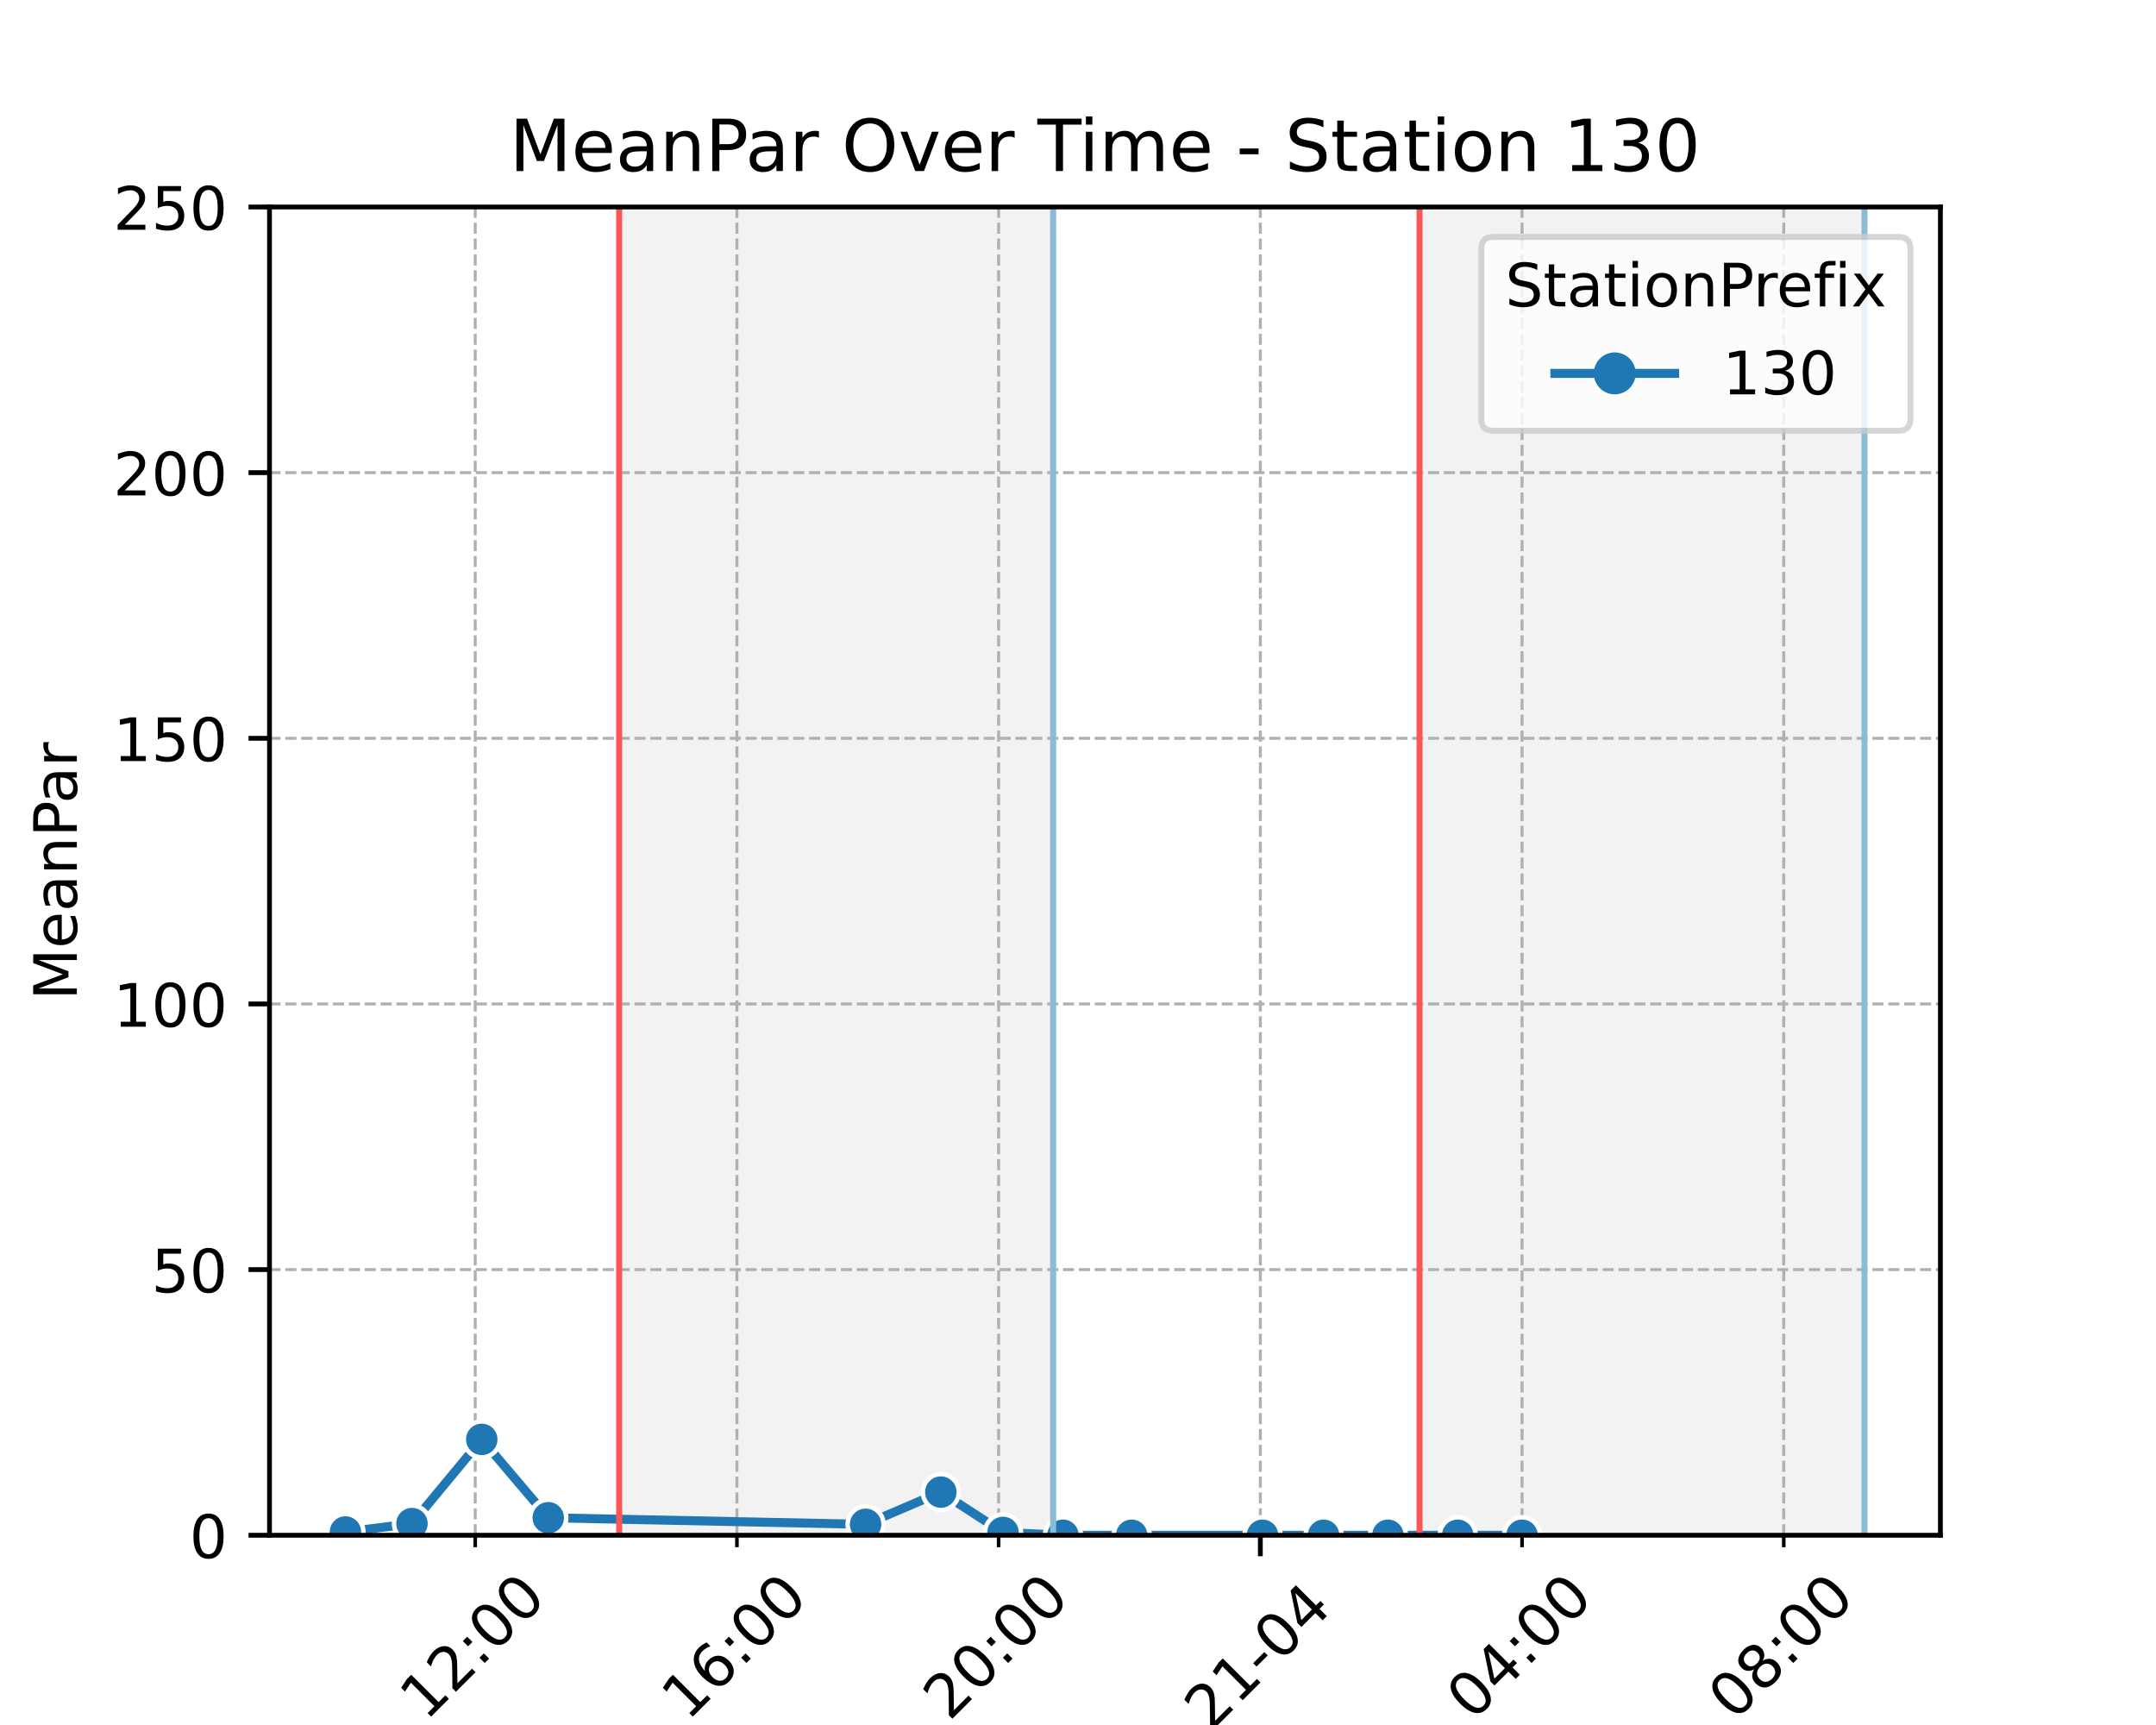
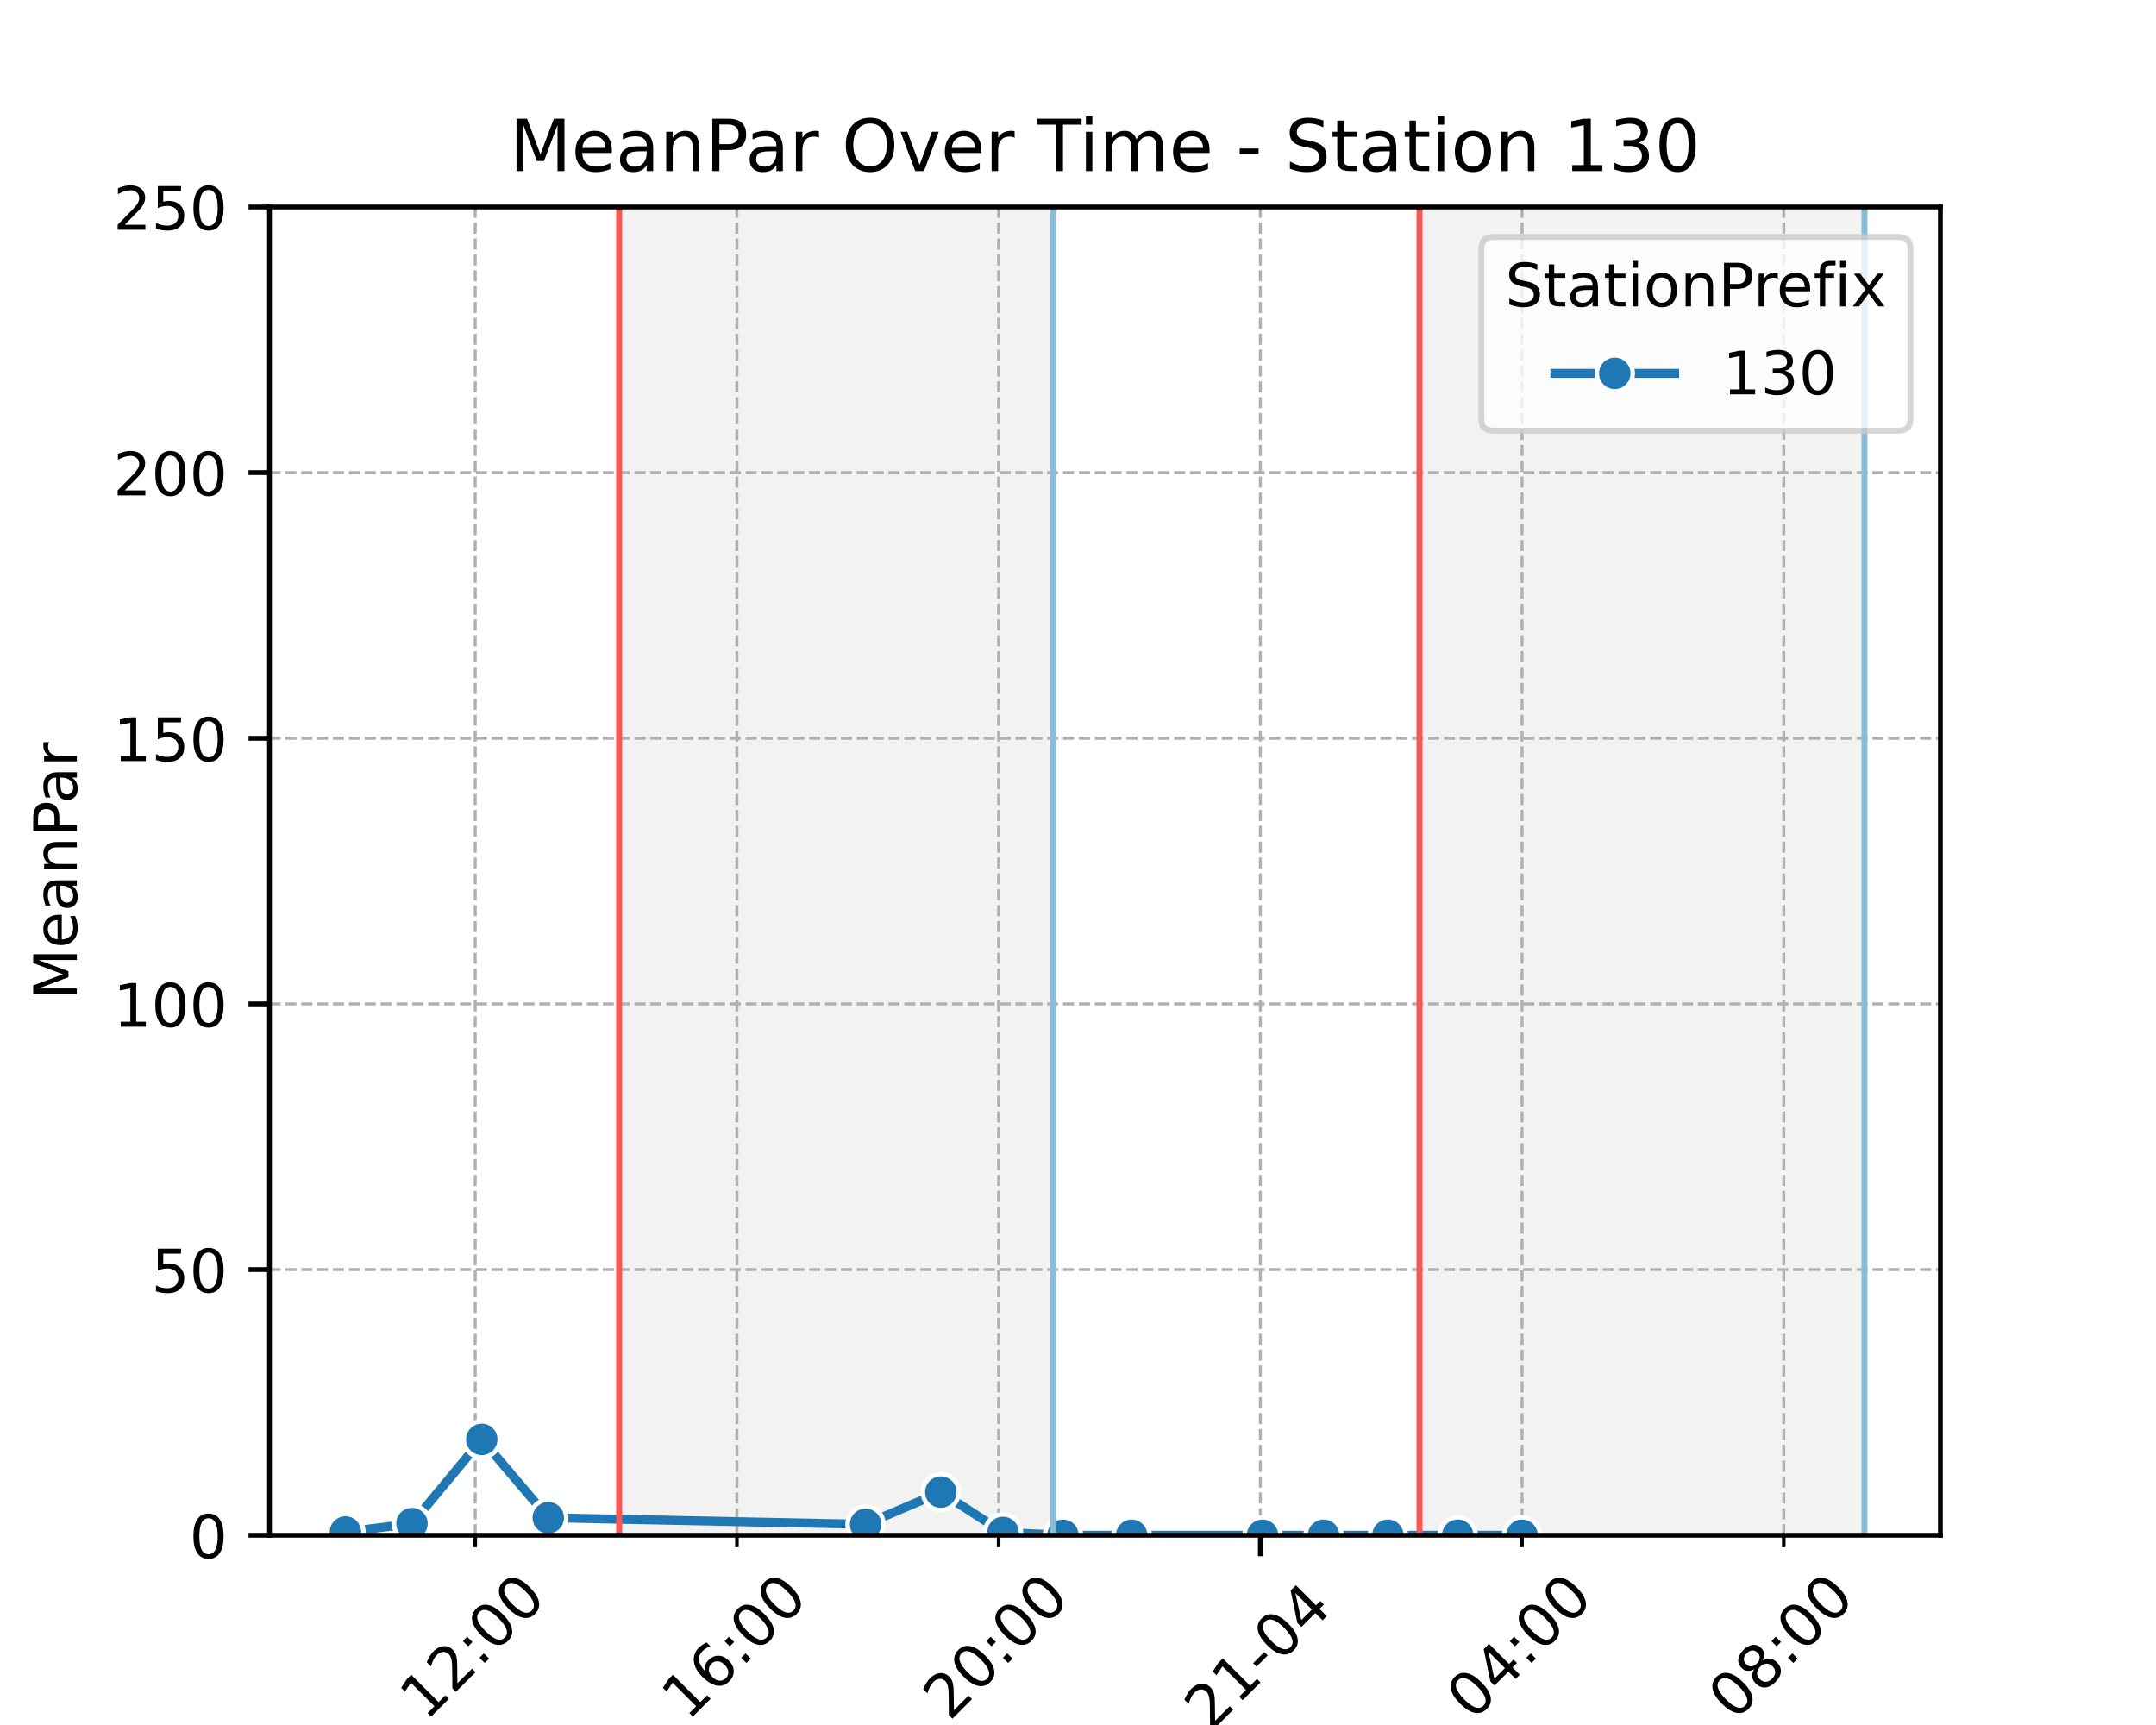
<svg xmlns="http://www.w3.org/2000/svg" xmlns:xlink="http://www.w3.org/1999/xlink" width="360pt" height="288pt" viewBox="0 0 360 288" version="1.1">
  <defs>
    <style type="text/css">*{stroke-linejoin: round; stroke-linecap: butt}</style>
  </defs>
  <g id="figure_1">
    <g id="patch_1">
      <path d="M 0 288  L 360 288  L 360 0  L 0 0  z " style="fill: #ffffff" />
    </g>
    <g id="axes_1">
      <g id="patch_2">
        <path d="M 45 256.32  L 324 256.32  L 324 34.56  L 45 34.56  z " style="fill: #ffffff" />
      </g>
      <g id="PolyCollection_1" />
      <g id="patch_3">
-         <path d="M 103.384 256.32  L 103.384 34.56  L 175.851 34.56  L 175.851 256.32  z " clip-path="url(#p701c055bf2)" style="fill: #d3d3d3; opacity: 0.3; stroke: #d3d3d3; stroke-linejoin: miter" />
+         <path d="M 103.384 256.32  L 103.384 34.56  L 175.851 34.56  L 175.851 256.32  z " clip-path="url(#pf8efcd695e)" style="fill: #d3d3d3; opacity: 0.3; stroke: #d3d3d3; stroke-linejoin: miter" />
      </g>
      <g id="patch_4">
-         <path d="M 237.03 256.32  L 237.03 34.56  L 311.318 34.56  L 311.318 256.32  z " clip-path="url(#p701c055bf2)" style="fill: #d3d3d3; opacity: 0.3; stroke: #d3d3d3; stroke-linejoin: miter" />
+         <path d="M 237.03 256.32  L 237.03 34.56  L 311.318 34.56  L 311.318 256.32  z " clip-path="url(#pf8efcd695e)" style="fill: #d3d3d3; opacity: 0.3; stroke: #d3d3d3; stroke-linejoin: miter" />
      </g>
      <g id="matplotlib.axis_1">
        <g id="xtick_1">
          <g id="line2d_1">
-             <path d="M 210.446 256.32  L 210.446 34.56  " clip-path="url(#p701c055bf2)" style="fill: none; stroke-dasharray: 1.85,0.8; stroke-dashoffset: 0; stroke: #b0b0b0; stroke-width: 0.5" />
+             <path d="M 210.446 256.32  L 210.446 34.56  " clip-path="url(#pf8efcd695e)" style="fill: none; stroke-dasharray: 1.85,0.8; stroke-dashoffset: 0; stroke: #b0b0b0; stroke-width: 0.5" />
          </g>
          <g id="line2d_2">
            <defs>
-               <path id="mb0f21e6770" d="M 0 0  L 0 3.5  " style="stroke: #000000; stroke-width: 0.8" />
-             </defs>
-             <g>
-               <use xlink:href="#mb0f21e6770" x="210.446" y="256.32" style="stroke: #000000; stroke-width: 0.8" />
+               <path id="m91fc710c75" d="M 0 0  L 0 3.5  " style="stroke: #000000; stroke-width: 0.8" />
+             </defs>
+             <g>
+               <use xlink:href="#m91fc710c75" x="210.446" y="256.32" style="stroke: #000000; stroke-width: 0.8" />
            </g>
          </g>
          <g id="text_1">
            <g transform="translate(202.124 289.2399) rotate(-45) scale(0.1 -0.1)">
              <defs>
                <path id="DejaVuSans-32" d="M 1228 531  L 3431 531  L 3431 0  L 469 0  L 469 531  Q 828 903 1448 1529  Q 2069 2156 2228 2338  Q 2531 2678 2651 2914  Q 2772 3150 2772 3378  Q 2772 3750 2511 3984  Q 2250 4219 1831 4219  Q 1534 4219 1204 4116  Q 875 4013 500 3803  L 500 4441  Q 881 4594 1212 4672  Q 1544 4750 1819 4750  Q 2544 4750 2975 4387  Q 3406 4025 3406 3419  Q 3406 3131 3298 2873  Q 3191 2616 2906 2266  Q 2828 2175 2409 1742  Q 1991 1309 1228 531  z " transform="scale(0.015625)" />
                <path id="DejaVuSans-31" d="M 794 531  L 1825 531  L 1825 4091  L 703 3866  L 703 4441  L 1819 4666  L 2450 4666  L 2450 531  L 3481 531  L 3481 0  L 794 0  L 794 531  z " transform="scale(0.015625)" />
                <path id="DejaVuSans-2d" d="M 313 2009  L 1997 2009  L 1997 1497  L 313 1497  L 313 2009  z " transform="scale(0.015625)" />
                <path id="DejaVuSans-30" d="M 2034 4250  Q 1547 4250 1301 3770  Q 1056 3291 1056 2328  Q 1056 1369 1301 889  Q 1547 409 2034 409  Q 2525 409 2770 889  Q 3016 1369 3016 2328  Q 3016 3291 2770 3770  Q 2525 4250 2034 4250  z M 2034 4750  Q 2819 4750 3233 4129  Q 3647 3509 3647 2328  Q 3647 1150 3233 529  Q 2819 -91 2034 -91  Q 1250 -91 836 529  Q 422 1150 422 2328  Q 422 3509 836 4129  Q 1250 4750 2034 4750  z " transform="scale(0.015625)" />
                <path id="DejaVuSans-34" d="M 2419 4116  L 825 1625  L 2419 1625  L 2419 4116  z M 2253 4666  L 3047 4666  L 3047 1625  L 3713 1625  L 3713 1100  L 3047 1100  L 3047 0  L 2419 0  L 2419 1100  L 313 1100  L 313 1709  L 2253 4666  z " transform="scale(0.015625)" />
              </defs>
              <use xlink:href="#DejaVuSans-32" />
              <use xlink:href="#DejaVuSans-31" x="63.623" />
              <use xlink:href="#DejaVuSans-2d" x="127.246" />
              <use xlink:href="#DejaVuSans-30" x="163.33" />
              <use xlink:href="#DejaVuSans-34" x="226.953" />
            </g>
          </g>
        </g>
        <g id="xtick_2">
          <g id="line2d_3">
-             <path d="M 79.349 256.32  L 79.349 34.56  " clip-path="url(#p701c055bf2)" style="fill: none; stroke-dasharray: 1.85,0.8; stroke-dashoffset: 0; stroke: #b0b0b0; stroke-width: 0.5" />
+             <path d="M 79.349 256.32  L 79.349 34.56  " clip-path="url(#pf8efcd695e)" style="fill: none; stroke-dasharray: 1.85,0.8; stroke-dashoffset: 0; stroke: #b0b0b0; stroke-width: 0.5" />
          </g>
          <g id="line2d_4">
            <defs>
-               <path id="m9509f1375e" d="M 0 0  L 0 2  " style="stroke: #000000; stroke-width: 0.6" />
-             </defs>
-             <g>
-               <use xlink:href="#m9509f1375e" x="79.349" y="256.32" style="stroke: #000000; stroke-width: 0.6" />
+               <path id="mafbec38a25" d="M 0 0  L 0 2  " style="stroke: #000000; stroke-width: 0.6" />
+             </defs>
+             <g>
+               <use xlink:href="#mafbec38a25" x="79.349" y="256.32" style="stroke: #000000; stroke-width: 0.6" />
            </g>
          </g>
          <g id="text_2">
            <g transform="translate(71.11145 287.4708) rotate(-45) scale(0.1 -0.1)">
              <defs>
                <path id="DejaVuSans-3a" d="M 750 794  L 1409 794  L 1409 0  L 750 0  L 750 794  z M 750 3309  L 1409 3309  L 1409 2516  L 750 2516  L 750 3309  z " transform="scale(0.015625)" />
              </defs>
              <use xlink:href="#DejaVuSans-31" />
              <use xlink:href="#DejaVuSans-32" x="63.623" />
              <use xlink:href="#DejaVuSans-3a" x="127.246" />
              <use xlink:href="#DejaVuSans-30" x="160.938" />
              <use xlink:href="#DejaVuSans-30" x="224.561" />
            </g>
          </g>
        </g>
        <g id="xtick_3">
          <g id="line2d_5">
-             <path d="M 123.048 256.32  L 123.048 34.56  " clip-path="url(#p701c055bf2)" style="fill: none; stroke-dasharray: 1.85,0.8; stroke-dashoffset: 0; stroke: #b0b0b0; stroke-width: 0.5" />
+             <path d="M 123.048 256.32  L 123.048 34.56  " clip-path="url(#pf8efcd695e)" style="fill: none; stroke-dasharray: 1.85,0.8; stroke-dashoffset: 0; stroke: #b0b0b0; stroke-width: 0.5" />
          </g>
          <g id="line2d_6">
            <g>
-               <use xlink:href="#m9509f1375e" x="123.048" y="256.32" style="stroke: #000000; stroke-width: 0.6" />
+               <use xlink:href="#mafbec38a25" x="123.048" y="256.32" style="stroke: #000000; stroke-width: 0.6" />
            </g>
          </g>
          <g id="text_3">
            <g transform="translate(114.8105 287.4708) rotate(-45) scale(0.1 -0.1)">
              <defs>
                <path id="DejaVuSans-36" d="M 2113 2584  Q 1688 2584 1439 2293  Q 1191 2003 1191 1497  Q 1191 994 1439 701  Q 1688 409 2113 409  Q 2538 409 2786 701  Q 3034 994 3034 1497  Q 3034 2003 2786 2293  Q 2538 2584 2113 2584  z M 3366 4563  L 3366 3988  Q 3128 4100 2886 4159  Q 2644 4219 2406 4219  Q 1781 4219 1451 3797  Q 1122 3375 1075 2522  Q 1259 2794 1537 2939  Q 1816 3084 2150 3084  Q 2853 3084 3261 2657  Q 3669 2231 3669 1497  Q 3669 778 3244 343  Q 2819 -91 2113 -91  Q 1303 -91 875 529  Q 447 1150 447 2328  Q 447 3434 972 4092  Q 1497 4750 2381 4750  Q 2619 4750 2861 4703  Q 3103 4656 3366 4563  z " transform="scale(0.015625)" />
              </defs>
              <use xlink:href="#DejaVuSans-31" />
              <use xlink:href="#DejaVuSans-36" x="63.623" />
              <use xlink:href="#DejaVuSans-3a" x="127.246" />
              <use xlink:href="#DejaVuSans-30" x="160.938" />
              <use xlink:href="#DejaVuSans-30" x="224.561" />
            </g>
          </g>
        </g>
        <g id="xtick_4">
          <g id="line2d_7">
-             <path d="M 166.747 256.32  L 166.747 34.56  " clip-path="url(#p701c055bf2)" style="fill: none; stroke-dasharray: 1.85,0.8; stroke-dashoffset: 0; stroke: #b0b0b0; stroke-width: 0.5" />
+             <path d="M 166.747 256.32  L 166.747 34.56  " clip-path="url(#pf8efcd695e)" style="fill: none; stroke-dasharray: 1.85,0.8; stroke-dashoffset: 0; stroke: #b0b0b0; stroke-width: 0.5" />
          </g>
          <g id="line2d_8">
            <g>
-               <use xlink:href="#m9509f1375e" x="166.747" y="256.32" style="stroke: #000000; stroke-width: 0.6" />
+               <use xlink:href="#mafbec38a25" x="166.747" y="256.32" style="stroke: #000000; stroke-width: 0.6" />
            </g>
          </g>
          <g id="text_4">
            <g transform="translate(158.5095 287.4708) rotate(-45) scale(0.1 -0.1)">
              <use xlink:href="#DejaVuSans-32" />
              <use xlink:href="#DejaVuSans-30" x="63.623" />
              <use xlink:href="#DejaVuSans-3a" x="127.246" />
              <use xlink:href="#DejaVuSans-30" x="160.938" />
              <use xlink:href="#DejaVuSans-30" x="224.561" />
            </g>
          </g>
        </g>
        <g id="xtick_5">
          <g id="line2d_9">
-             <path d="M 254.145 256.32  L 254.145 34.56  " clip-path="url(#p701c055bf2)" style="fill: none; stroke-dasharray: 1.85,0.8; stroke-dashoffset: 0; stroke: #b0b0b0; stroke-width: 0.5" />
+             <path d="M 254.145 256.32  L 254.145 34.56  " clip-path="url(#pf8efcd695e)" style="fill: none; stroke-dasharray: 1.85,0.8; stroke-dashoffset: 0; stroke: #b0b0b0; stroke-width: 0.5" />
          </g>
          <g id="line2d_10">
            <g>
-               <use xlink:href="#m9509f1375e" x="254.145" y="256.32" style="stroke: #000000; stroke-width: 0.6" />
+               <use xlink:href="#mafbec38a25" x="254.145" y="256.32" style="stroke: #000000; stroke-width: 0.6" />
            </g>
          </g>
          <g id="text_5">
            <g transform="translate(245.9075 287.4708) rotate(-45) scale(0.1 -0.1)">
              <use xlink:href="#DejaVuSans-30" />
              <use xlink:href="#DejaVuSans-34" x="63.623" />
              <use xlink:href="#DejaVuSans-3a" x="127.246" />
              <use xlink:href="#DejaVuSans-30" x="160.938" />
              <use xlink:href="#DejaVuSans-30" x="224.561" />
            </g>
          </g>
        </g>
        <g id="xtick_6">
          <g id="line2d_11">
-             <path d="M 297.844 256.32  L 297.844 34.56  " clip-path="url(#p701c055bf2)" style="fill: none; stroke-dasharray: 1.85,0.8; stroke-dashoffset: 0; stroke: #b0b0b0; stroke-width: 0.5" />
+             <path d="M 297.844 256.32  L 297.844 34.56  " clip-path="url(#pf8efcd695e)" style="fill: none; stroke-dasharray: 1.85,0.8; stroke-dashoffset: 0; stroke: #b0b0b0; stroke-width: 0.5" />
          </g>
          <g id="line2d_12">
            <g>
-               <use xlink:href="#m9509f1375e" x="297.844" y="256.32" style="stroke: #000000; stroke-width: 0.6" />
+               <use xlink:href="#mafbec38a25" x="297.844" y="256.32" style="stroke: #000000; stroke-width: 0.6" />
            </g>
          </g>
          <g id="text_6">
            <g transform="translate(289.6065 287.4708) rotate(-45) scale(0.1 -0.1)">
              <defs>
                <path id="DejaVuSans-38" d="M 2034 2216  Q 1584 2216 1326 1975  Q 1069 1734 1069 1313  Q 1069 891 1326 650  Q 1584 409 2034 409  Q 2484 409 2743 651  Q 3003 894 3003 1313  Q 3003 1734 2745 1975  Q 2488 2216 2034 2216  z M 1403 2484  Q 997 2584 770 2862  Q 544 3141 544 3541  Q 544 4100 942 4425  Q 1341 4750 2034 4750  Q 2731 4750 3128 4425  Q 3525 4100 3525 3541  Q 3525 3141 3298 2862  Q 3072 2584 2669 2484  Q 3125 2378 3379 2068  Q 3634 1759 3634 1313  Q 3634 634 3220 271  Q 2806 -91 2034 -91  Q 1263 -91 848 271  Q 434 634 434 1313  Q 434 1759 690 2068  Q 947 2378 1403 2484  z M 1172 3481  Q 1172 3119 1398 2916  Q 1625 2713 2034 2713  Q 2441 2713 2670 2916  Q 2900 3119 2900 3481  Q 2900 3844 2670 4047  Q 2441 4250 2034 4250  Q 1625 4250 1398 4047  Q 1172 3844 1172 3481  z " transform="scale(0.015625)" />
              </defs>
              <use xlink:href="#DejaVuSans-30" />
              <use xlink:href="#DejaVuSans-38" x="63.623" />
              <use xlink:href="#DejaVuSans-3a" x="127.246" />
              <use xlink:href="#DejaVuSans-30" x="160.938" />
              <use xlink:href="#DejaVuSans-30" x="224.561" />
            </g>
          </g>
        </g>
        <g id="text_7">
          <g transform="translate(160.3352 302.3089) scale(0.1 -0.1)">
            <defs>
              <path id="DejaVuSans-53" d="M 3425 4513  L 3425 3897  Q 3066 4069 2747 4153  Q 2428 4238 2131 4238  Q 1616 4238 1336 4038  Q 1056 3838 1056 3469  Q 1056 3159 1242 3001  Q 1428 2844 1947 2747  L 2328 2669  Q 3034 2534 3370 2195  Q 3706 1856 3706 1288  Q 3706 609 3251 259  Q 2797 -91 1919 -91  Q 1588 -91 1214 -16  Q 841 59 441 206  L 441 856  Q 825 641 1194 531  Q 1563 422 1919 422  Q 2459 422 2753 634  Q 3047 847 3047 1241  Q 3047 1584 2836 1778  Q 2625 1972 2144 2069  L 1759 2144  Q 1053 2284 737 2584  Q 422 2884 422 3419  Q 422 4038 858 4394  Q 1294 4750 2059 4750  Q 2388 4750 2728 4690  Q 3069 4631 3425 4513  z " transform="scale(0.015625)" />
              <path id="DejaVuSans-74" d="M 1172 4494  L 1172 3500  L 2356 3500  L 2356 3053  L 1172 3053  L 1172 1153  Q 1172 725 1289 603  Q 1406 481 1766 481  L 2356 481  L 2356 0  L 1766 0  Q 1100 0 847 248  Q 594 497 594 1153  L 594 3053  L 172 3053  L 172 3500  L 594 3500  L 594 4494  L 1172 4494  z " transform="scale(0.015625)" />
              <path id="DejaVuSans-61" d="M 2194 1759  Q 1497 1759 1228 1600  Q 959 1441 959 1056  Q 959 750 1161 570  Q 1363 391 1709 391  Q 2188 391 2477 730  Q 2766 1069 2766 1631  L 2766 1759  L 2194 1759  z M 3341 1997  L 3341 0  L 2766 0  L 2766 531  Q 2569 213 2275 61  Q 1981 -91 1556 -91  Q 1019 -91 701 211  Q 384 513 384 1019  Q 384 1609 779 1909  Q 1175 2209 1959 2209  L 2766 2209  L 2766 2266  Q 2766 2663 2505 2880  Q 2244 3097 1772 3097  Q 1472 3097 1187 3025  Q 903 2953 641 2809  L 641 3341  Q 956 3463 1253 3523  Q 1550 3584 1831 3584  Q 2591 3584 2966 3190  Q 3341 2797 3341 1997  z " transform="scale(0.015625)" />
              <path id="DejaVuSans-72" d="M 2631 2963  Q 2534 3019 2420 3045  Q 2306 3072 2169 3072  Q 1681 3072 1420 2755  Q 1159 2438 1159 1844  L 1159 0  L 581 0  L 581 3500  L 1159 3500  L 1159 2956  Q 1341 3275 1631 3429  Q 1922 3584 2338 3584  Q 2397 3584 2469 3576  Q 2541 3569 2628 3553  L 2631 2963  z " transform="scale(0.015625)" />
              <path id="DejaVuSans-44" d="M 1259 4147  L 1259 519  L 2022 519  Q 2988 519 3436 956  Q 3884 1394 3884 2338  Q 3884 3275 3436 3711  Q 2988 4147 2022 4147  L 1259 4147  z M 628 4666  L 1925 4666  Q 3281 4666 3915 4102  Q 4550 3538 4550 2338  Q 4550 1131 3912 565  Q 3275 0 1925 0  L 628 0  L 628 4666  z " transform="scale(0.015625)" />
              <path id="DejaVuSans-65" d="M 3597 1894  L 3597 1613  L 953 1613  Q 991 1019 1311 708  Q 1631 397 2203 397  Q 2534 397 2845 478  Q 3156 559 3463 722  L 3463 178  Q 3153 47 2828 -22  Q 2503 -91 2169 -91  Q 1331 -91 842 396  Q 353 884 353 1716  Q 353 2575 817 3079  Q 1281 3584 2069 3584  Q 2775 3584 3186 3129  Q 3597 2675 3597 1894  z M 3022 2063  Q 3016 2534 2758 2815  Q 2500 3097 2075 3097  Q 1594 3097 1305 2825  Q 1016 2553 972 2059  L 3022 2063  z " transform="scale(0.015625)" />
            </defs>
            <use xlink:href="#DejaVuSans-53" />
            <use xlink:href="#DejaVuSans-74" x="63.477" />
            <use xlink:href="#DejaVuSans-61" x="102.686" />
            <use xlink:href="#DejaVuSans-72" x="163.965" />
            <use xlink:href="#DejaVuSans-74" x="205.078" />
            <use xlink:href="#DejaVuSans-44" x="244.287" />
            <use xlink:href="#DejaVuSans-61" x="321.289" />
            <use xlink:href="#DejaVuSans-74" x="382.568" />
            <use xlink:href="#DejaVuSans-65" x="421.777" />
          </g>
        </g>
      </g>
      <g id="matplotlib.axis_2">
        <g id="ytick_1">
          <g id="line2d_13">
-             <path d="M 45 256.32  L 324 256.32  " clip-path="url(#p701c055bf2)" style="fill: none; stroke-dasharray: 1.85,0.8; stroke-dashoffset: 0; stroke: #b0b0b0; stroke-width: 0.5" />
+             <path d="M 45 256.32  L 324 256.32  " clip-path="url(#pf8efcd695e)" style="fill: none; stroke-dasharray: 1.85,0.8; stroke-dashoffset: 0; stroke: #b0b0b0; stroke-width: 0.5" />
          </g>
          <g id="line2d_14">
            <defs>
-               <path id="me4495d79b1" d="M 0 0  L -3.5 0  " style="stroke: #000000; stroke-width: 0.8" />
-             </defs>
-             <g>
-               <use xlink:href="#me4495d79b1" x="45" y="256.32" style="stroke: #000000; stroke-width: 0.8" />
+               <path id="m2358e731b3" d="M 0 0  L -3.5 0  " style="stroke: #000000; stroke-width: 0.8" />
+             </defs>
+             <g>
+               <use xlink:href="#m2358e731b3" x="45" y="256.32" style="stroke: #000000; stroke-width: 0.8" />
            </g>
          </g>
          <g id="text_8">
            <g transform="translate(31.6375 260.1192) scale(0.1 -0.1)">
              <use xlink:href="#DejaVuSans-30" />
            </g>
          </g>
        </g>
        <g id="ytick_2">
          <g id="line2d_15">
-             <path d="M 45 211.968  L 324 211.968  " clip-path="url(#p701c055bf2)" style="fill: none; stroke-dasharray: 1.85,0.8; stroke-dashoffset: 0; stroke: #b0b0b0; stroke-width: 0.5" />
+             <path d="M 45 211.968  L 324 211.968  " clip-path="url(#pf8efcd695e)" style="fill: none; stroke-dasharray: 1.85,0.8; stroke-dashoffset: 0; stroke: #b0b0b0; stroke-width: 0.5" />
          </g>
          <g id="line2d_16">
            <g>
-               <use xlink:href="#me4495d79b1" x="45" y="211.968" style="stroke: #000000; stroke-width: 0.8" />
+               <use xlink:href="#m2358e731b3" x="45" y="211.968" style="stroke: #000000; stroke-width: 0.8" />
            </g>
          </g>
          <g id="text_9">
            <g transform="translate(25.275 215.7672) scale(0.1 -0.1)">
              <defs>
                <path id="DejaVuSans-35" d="M 691 4666  L 3169 4666  L 3169 4134  L 1269 4134  L 1269 2991  Q 1406 3038 1543 3061  Q 1681 3084 1819 3084  Q 2600 3084 3056 2656  Q 3513 2228 3513 1497  Q 3513 744 3044 326  Q 2575 -91 1722 -91  Q 1428 -91 1123 -41  Q 819 9 494 109  L 494 744  Q 775 591 1075 516  Q 1375 441 1709 441  Q 2250 441 2565 725  Q 2881 1009 2881 1497  Q 2881 1984 2565 2268  Q 2250 2553 1709 2553  Q 1456 2553 1204 2497  Q 953 2441 691 2322  L 691 4666  z " transform="scale(0.015625)" />
              </defs>
              <use xlink:href="#DejaVuSans-35" />
              <use xlink:href="#DejaVuSans-30" x="63.623" />
            </g>
          </g>
        </g>
        <g id="ytick_3">
          <g id="line2d_17">
-             <path d="M 45 167.616  L 324 167.616  " clip-path="url(#p701c055bf2)" style="fill: none; stroke-dasharray: 1.85,0.8; stroke-dashoffset: 0; stroke: #b0b0b0; stroke-width: 0.5" />
+             <path d="M 45 167.616  L 324 167.616  " clip-path="url(#pf8efcd695e)" style="fill: none; stroke-dasharray: 1.85,0.8; stroke-dashoffset: 0; stroke: #b0b0b0; stroke-width: 0.5" />
          </g>
          <g id="line2d_18">
            <g>
-               <use xlink:href="#me4495d79b1" x="45" y="167.616" style="stroke: #000000; stroke-width: 0.8" />
+               <use xlink:href="#m2358e731b3" x="45" y="167.616" style="stroke: #000000; stroke-width: 0.8" />
            </g>
          </g>
          <g id="text_10">
            <g transform="translate(18.9125 171.4152) scale(0.1 -0.1)">
              <use xlink:href="#DejaVuSans-31" />
              <use xlink:href="#DejaVuSans-30" x="63.623" />
              <use xlink:href="#DejaVuSans-30" x="127.246" />
            </g>
          </g>
        </g>
        <g id="ytick_4">
          <g id="line2d_19">
-             <path d="M 45 123.264  L 324 123.264  " clip-path="url(#p701c055bf2)" style="fill: none; stroke-dasharray: 1.85,0.8; stroke-dashoffset: 0; stroke: #b0b0b0; stroke-width: 0.5" />
+             <path d="M 45 123.264  L 324 123.264  " clip-path="url(#pf8efcd695e)" style="fill: none; stroke-dasharray: 1.85,0.8; stroke-dashoffset: 0; stroke: #b0b0b0; stroke-width: 0.5" />
          </g>
          <g id="line2d_20">
            <g>
-               <use xlink:href="#me4495d79b1" x="45" y="123.264" style="stroke: #000000; stroke-width: 0.8" />
+               <use xlink:href="#m2358e731b3" x="45" y="123.264" style="stroke: #000000; stroke-width: 0.8" />
            </g>
          </g>
          <g id="text_11">
            <g transform="translate(18.9125 127.0632) scale(0.1 -0.1)">
              <use xlink:href="#DejaVuSans-31" />
              <use xlink:href="#DejaVuSans-35" x="63.623" />
              <use xlink:href="#DejaVuSans-30" x="127.246" />
            </g>
          </g>
        </g>
        <g id="ytick_5">
          <g id="line2d_21">
-             <path d="M 45 78.912  L 324 78.912  " clip-path="url(#p701c055bf2)" style="fill: none; stroke-dasharray: 1.85,0.8; stroke-dashoffset: 0; stroke: #b0b0b0; stroke-width: 0.5" />
+             <path d="M 45 78.912  L 324 78.912  " clip-path="url(#pf8efcd695e)" style="fill: none; stroke-dasharray: 1.85,0.8; stroke-dashoffset: 0; stroke: #b0b0b0; stroke-width: 0.5" />
          </g>
          <g id="line2d_22">
            <g>
-               <use xlink:href="#me4495d79b1" x="45" y="78.912" style="stroke: #000000; stroke-width: 0.8" />
+               <use xlink:href="#m2358e731b3" x="45" y="78.912" style="stroke: #000000; stroke-width: 0.8" />
            </g>
          </g>
          <g id="text_12">
            <g transform="translate(18.9125 82.71122) scale(0.1 -0.1)">
              <use xlink:href="#DejaVuSans-32" />
              <use xlink:href="#DejaVuSans-30" x="63.623" />
              <use xlink:href="#DejaVuSans-30" x="127.246" />
            </g>
          </g>
        </g>
        <g id="ytick_6">
          <g id="line2d_23">
-             <path d="M 45 34.56  L 324 34.56  " clip-path="url(#p701c055bf2)" style="fill: none; stroke-dasharray: 1.85,0.8; stroke-dashoffset: 0; stroke: #b0b0b0; stroke-width: 0.5" />
+             <path d="M 45 34.56  L 324 34.56  " clip-path="url(#pf8efcd695e)" style="fill: none; stroke-dasharray: 1.85,0.8; stroke-dashoffset: 0; stroke: #b0b0b0; stroke-width: 0.5" />
          </g>
          <g id="line2d_24">
            <g>
-               <use xlink:href="#me4495d79b1" x="45" y="34.56" style="stroke: #000000; stroke-width: 0.8" />
+               <use xlink:href="#m2358e731b3" x="45" y="34.56" style="stroke: #000000; stroke-width: 0.8" />
            </g>
          </g>
          <g id="text_13">
            <g transform="translate(18.9125 38.35922) scale(0.1 -0.1)">
              <use xlink:href="#DejaVuSans-32" />
              <use xlink:href="#DejaVuSans-35" x="63.623" />
              <use xlink:href="#DejaVuSans-30" x="127.246" />
            </g>
          </g>
        </g>
        <g id="text_14">
          <g transform="translate(12.83281 166.9728) rotate(-90) scale(0.1 -0.1)">
            <defs>
              <path id="DejaVuSans-4d" d="M 628 4666  L 1569 4666  L 2759 1491  L 3956 4666  L 4897 4666  L 4897 0  L 4281 0  L 4281 4097  L 3078 897  L 2444 897  L 1241 4097  L 1241 0  L 628 0  L 628 4666  z " transform="scale(0.015625)" />
              <path id="DejaVuSans-6e" d="M 3513 2113  L 3513 0  L 2938 0  L 2938 2094  Q 2938 2591 2744 2837  Q 2550 3084 2163 3084  Q 1697 3084 1428 2787  Q 1159 2491 1159 1978  L 1159 0  L 581 0  L 581 3500  L 1159 3500  L 1159 2956  Q 1366 3272 1645 3428  Q 1925 3584 2291 3584  Q 2894 3584 3203 3211  Q 3513 2838 3513 2113  z " transform="scale(0.015625)" />
              <path id="DejaVuSans-50" d="M 1259 4147  L 1259 2394  L 2053 2394  Q 2494 2394 2734 2622  Q 2975 2850 2975 3272  Q 2975 3691 2734 3919  Q 2494 4147 2053 4147  L 1259 4147  z M 628 4666  L 2053 4666  Q 2838 4666 3239 4311  Q 3641 3956 3641 3272  Q 3641 2581 3239 2228  Q 2838 1875 2053 1875  L 1259 1875  L 1259 0  L 628 0  L 628 4666  z " transform="scale(0.015625)" />
            </defs>
            <use xlink:href="#DejaVuSans-4d" />
            <use xlink:href="#DejaVuSans-65" x="86.279" />
            <use xlink:href="#DejaVuSans-61" x="147.803" />
            <use xlink:href="#DejaVuSans-6e" x="209.082" />
            <use xlink:href="#DejaVuSans-50" x="272.461" />
            <use xlink:href="#DejaVuSans-61" x="328.264" />
            <use xlink:href="#DejaVuSans-72" x="389.543" />
          </g>
        </g>
      </g>
      <g id="line2d_25">
-         <path d="M 57.682 255.775  L 68.789 254.371  L 80.442 240.313  L 91.549 253.398  L 144.534 254.496  L 157.097 249.116  L 167.476 255.847  L 177.49 256.318  L 188.961 256.32  L 210.81 256.319  L 221.007 256.319  L 231.75 256.319  L 243.403 256.32  L 254.145 256.32  " clip-path="url(#p701c055bf2)" style="fill: none; stroke: #1f77b4; stroke-width: 1.5; stroke-linecap: square" />
+         <path d="M 57.682 255.775  L 68.789 254.371  L 80.442 240.313  L 91.549 253.398  L 144.534 254.496  L 157.097 249.116  L 167.476 255.847  L 177.49 256.318  L 188.961 256.32  L 210.81 256.319  L 221.007 256.319  L 231.75 256.319  L 243.403 256.32  L 254.145 256.32  " clip-path="url(#pf8efcd695e)" style="fill: none; stroke: #1f77b4; stroke-width: 1.5; stroke-linecap: square" />
        <defs>
-           <path id="m0b140894b9" d="M 0 3  C 0.796 3 1.559 2.684 2.121 2.121  C 2.684 1.559 3 0.796 3 0  C 3 -0.796 2.684 -1.559 2.121 -2.121  C 1.559 -2.684 0.796 -3 0 -3  C -0.796 -3 -1.559 -2.684 -2.121 -2.121  C -2.684 -1.559 -3 -0.796 -3 0  C -3 0.796 -2.684 1.559 -2.121 2.121  C -1.559 2.684 -0.796 3 0 3  z " style="stroke: #ffffff; stroke-width: 0.75" />
+           <path id="m5fe4105432" d="M 0 3  C 0.796 3 1.559 2.684 2.121 2.121  C 2.684 1.559 3 0.796 3 0  C 3 -0.796 2.684 -1.559 2.121 -2.121  C 1.559 -2.684 0.796 -3 0 -3  C -0.796 -3 -1.559 -2.684 -2.121 -2.121  C -2.684 -1.559 -3 -0.796 -3 0  C -3 0.796 -2.684 1.559 -2.121 2.121  C -1.559 2.684 -0.796 3 0 3  z " style="stroke: #ffffff; stroke-width: 0.75" />
        </defs>
-         <g clip-path="url(#p701c055bf2)">
-           <use xlink:href="#m0b140894b9" x="57.682" y="255.775" style="fill: #1f77b4; stroke: #ffffff; stroke-width: 0.75" />
-           <use xlink:href="#m0b140894b9" x="68.789" y="254.371" style="fill: #1f77b4; stroke: #ffffff; stroke-width: 0.75" />
-           <use xlink:href="#m0b140894b9" x="80.442" y="240.313" style="fill: #1f77b4; stroke: #ffffff; stroke-width: 0.75" />
-           <use xlink:href="#m0b140894b9" x="91.549" y="253.398" style="fill: #1f77b4; stroke: #ffffff; stroke-width: 0.75" />
-           <use xlink:href="#m0b140894b9" x="144.534" y="254.496" style="fill: #1f77b4; stroke: #ffffff; stroke-width: 0.75" />
-           <use xlink:href="#m0b140894b9" x="157.097" y="249.116" style="fill: #1f77b4; stroke: #ffffff; stroke-width: 0.75" />
-           <use xlink:href="#m0b140894b9" x="167.476" y="255.847" style="fill: #1f77b4; stroke: #ffffff; stroke-width: 0.75" />
-           <use xlink:href="#m0b140894b9" x="177.49" y="256.318" style="fill: #1f77b4; stroke: #ffffff; stroke-width: 0.75" />
-           <use xlink:href="#m0b140894b9" x="188.961" y="256.32" style="fill: #1f77b4; stroke: #ffffff; stroke-width: 0.75" />
-           <use xlink:href="#m0b140894b9" x="210.81" y="256.319" style="fill: #1f77b4; stroke: #ffffff; stroke-width: 0.75" />
-           <use xlink:href="#m0b140894b9" x="221.007" y="256.319" style="fill: #1f77b4; stroke: #ffffff; stroke-width: 0.75" />
-           <use xlink:href="#m0b140894b9" x="231.75" y="256.319" style="fill: #1f77b4; stroke: #ffffff; stroke-width: 0.75" />
-           <use xlink:href="#m0b140894b9" x="243.403" y="256.32" style="fill: #1f77b4; stroke: #ffffff; stroke-width: 0.75" />
-           <use xlink:href="#m0b140894b9" x="254.145" y="256.32" style="fill: #1f77b4; stroke: #ffffff; stroke-width: 0.75" />
+         <g clip-path="url(#pf8efcd695e)">
+           <use xlink:href="#m5fe4105432" x="57.682" y="255.775" style="fill: #1f77b4; stroke: #ffffff; stroke-width: 0.75" />
+           <use xlink:href="#m5fe4105432" x="68.789" y="254.371" style="fill: #1f77b4; stroke: #ffffff; stroke-width: 0.75" />
+           <use xlink:href="#m5fe4105432" x="80.442" y="240.313" style="fill: #1f77b4; stroke: #ffffff; stroke-width: 0.75" />
+           <use xlink:href="#m5fe4105432" x="91.549" y="253.398" style="fill: #1f77b4; stroke: #ffffff; stroke-width: 0.75" />
+           <use xlink:href="#m5fe4105432" x="144.534" y="254.496" style="fill: #1f77b4; stroke: #ffffff; stroke-width: 0.75" />
+           <use xlink:href="#m5fe4105432" x="157.097" y="249.116" style="fill: #1f77b4; stroke: #ffffff; stroke-width: 0.75" />
+           <use xlink:href="#m5fe4105432" x="167.476" y="255.847" style="fill: #1f77b4; stroke: #ffffff; stroke-width: 0.75" />
+           <use xlink:href="#m5fe4105432" x="177.49" y="256.318" style="fill: #1f77b4; stroke: #ffffff; stroke-width: 0.75" />
+           <use xlink:href="#m5fe4105432" x="188.961" y="256.32" style="fill: #1f77b4; stroke: #ffffff; stroke-width: 0.75" />
+           <use xlink:href="#m5fe4105432" x="210.81" y="256.319" style="fill: #1f77b4; stroke: #ffffff; stroke-width: 0.75" />
+           <use xlink:href="#m5fe4105432" x="221.007" y="256.319" style="fill: #1f77b4; stroke: #ffffff; stroke-width: 0.75" />
+           <use xlink:href="#m5fe4105432" x="231.75" y="256.319" style="fill: #1f77b4; stroke: #ffffff; stroke-width: 0.75" />
+           <use xlink:href="#m5fe4105432" x="243.403" y="256.32" style="fill: #1f77b4; stroke: #ffffff; stroke-width: 0.75" />
+           <use xlink:href="#m5fe4105432" x="254.145" y="256.32" style="fill: #1f77b4; stroke: #ffffff; stroke-width: 0.75" />
        </g>
      </g>
      <g id="line2d_26" />
      <g id="line2d_27">
-         <path d="M 103.384 256.32  L 103.384 34.56  " clip-path="url(#p701c055bf2)" style="fill: none; stroke: #fb5656; stroke-linecap: square" />
+         <path d="M 103.384 256.32  L 103.384 34.56  " clip-path="url(#pf8efcd695e)" style="fill: none; stroke: #fb5656; stroke-linecap: square" />
      </g>
      <g id="line2d_28">
-         <path d="M 175.851 256.32  L 175.851 34.56  " clip-path="url(#p701c055bf2)" style="fill: none; stroke: #89bcd6; stroke-linecap: square" />
+         <path d="M 175.851 256.32  L 175.851 34.56  " clip-path="url(#pf8efcd695e)" style="fill: none; stroke: #89bcd6; stroke-linecap: square" />
      </g>
      <g id="line2d_29">
-         <path d="M 237.03 256.32  L 237.03 34.56  " clip-path="url(#p701c055bf2)" style="fill: none; stroke: #fb5656; stroke-linecap: square" />
+         <path d="M 237.03 256.32  L 237.03 34.56  " clip-path="url(#pf8efcd695e)" style="fill: none; stroke: #fb5656; stroke-linecap: square" />
      </g>
      <g id="line2d_30">
-         <path d="M 311.318 256.32  L 311.318 34.56  " clip-path="url(#p701c055bf2)" style="fill: none; stroke: #89bcd6; stroke-linecap: square" />
+         <path d="M 311.318 256.32  L 311.318 34.56  " clip-path="url(#pf8efcd695e)" style="fill: none; stroke: #89bcd6; stroke-linecap: square" />
      </g>
      <g id="patch_5">
        <path d="M 45 256.32  L 45 34.56  " style="fill: none; stroke: #000000; stroke-width: 0.8; stroke-linejoin: miter; stroke-linecap: square" />
      </g>
      <g id="patch_6">
        <path d="M 324 256.32  L 324 34.56  " style="fill: none; stroke: #000000; stroke-width: 0.8; stroke-linejoin: miter; stroke-linecap: square" />
      </g>
      <g id="patch_7">
        <path d="M 45 256.32  L 324 256.32  " style="fill: none; stroke: #000000; stroke-width: 0.8; stroke-linejoin: miter; stroke-linecap: square" />
      </g>
      <g id="patch_8">
        <path d="M 45 34.56  L 324 34.56  " style="fill: none; stroke: #000000; stroke-width: 0.8; stroke-linejoin: miter; stroke-linecap: square" />
      </g>
      <g id="text_15">
        <g transform="translate(85.065 28.56) scale(0.12 -0.12)">
          <defs>
            <path id="DejaVuSans-20" transform="scale(0.015625)" />
            <path id="DejaVuSans-4f" d="M 2522 4238  Q 1834 4238 1429 3725  Q 1025 3213 1025 2328  Q 1025 1447 1429 934  Q 1834 422 2522 422  Q 3209 422 3611 934  Q 4013 1447 4013 2328  Q 4013 3213 3611 3725  Q 3209 4238 2522 4238  z M 2522 4750  Q 3503 4750 4090 4092  Q 4678 3434 4678 2328  Q 4678 1225 4090 567  Q 3503 -91 2522 -91  Q 1538 -91 948 565  Q 359 1222 359 2328  Q 359 3434 948 4092  Q 1538 4750 2522 4750  z " transform="scale(0.015625)" />
            <path id="DejaVuSans-76" d="M 191 3500  L 800 3500  L 1894 563  L 2988 3500  L 3597 3500  L 2284 0  L 1503 0  L 191 3500  z " transform="scale(0.015625)" />
            <path id="DejaVuSans-54" d="M -19 4666  L 3928 4666  L 3928 4134  L 2272 4134  L 2272 0  L 1638 0  L 1638 4134  L -19 4134  L -19 4666  z " transform="scale(0.015625)" />
            <path id="DejaVuSans-69" d="M 603 3500  L 1178 3500  L 1178 0  L 603 0  L 603 3500  z M 603 4863  L 1178 4863  L 1178 4134  L 603 4134  L 603 4863  z " transform="scale(0.015625)" />
            <path id="DejaVuSans-6d" d="M 3328 2828  Q 3544 3216 3844 3400  Q 4144 3584 4550 3584  Q 5097 3584 5394 3201  Q 5691 2819 5691 2113  L 5691 0  L 5113 0  L 5113 2094  Q 5113 2597 4934 2840  Q 4756 3084 4391 3084  Q 3944 3084 3684 2787  Q 3425 2491 3425 1978  L 3425 0  L 2847 0  L 2847 2094  Q 2847 2600 2669 2842  Q 2491 3084 2119 3084  Q 1678 3084 1418 2786  Q 1159 2488 1159 1978  L 1159 0  L 581 0  L 581 3500  L 1159 3500  L 1159 2956  Q 1356 3278 1631 3431  Q 1906 3584 2284 3584  Q 2666 3584 2933 3390  Q 3200 3197 3328 2828  z " transform="scale(0.015625)" />
            <path id="DejaVuSans-6f" d="M 1959 3097  Q 1497 3097 1228 2736  Q 959 2375 959 1747  Q 959 1119 1226 758  Q 1494 397 1959 397  Q 2419 397 2687 759  Q 2956 1122 2956 1747  Q 2956 2369 2687 2733  Q 2419 3097 1959 3097  z M 1959 3584  Q 2709 3584 3137 3096  Q 3566 2609 3566 1747  Q 3566 888 3137 398  Q 2709 -91 1959 -91  Q 1206 -91 779 398  Q 353 888 353 1747  Q 353 2609 779 3096  Q 1206 3584 1959 3584  z " transform="scale(0.015625)" />
            <path id="DejaVuSans-33" d="M 2597 2516  Q 3050 2419 3304 2112  Q 3559 1806 3559 1356  Q 3559 666 3084 287  Q 2609 -91 1734 -91  Q 1441 -91 1130 -33  Q 819 25 488 141  L 488 750  Q 750 597 1062 519  Q 1375 441 1716 441  Q 2309 441 2620 675  Q 2931 909 2931 1356  Q 2931 1769 2642 2001  Q 2353 2234 1838 2234  L 1294 2234  L 1294 2753  L 1863 2753  Q 2328 2753 2575 2939  Q 2822 3125 2822 3475  Q 2822 3834 2567 4026  Q 2313 4219 1838 4219  Q 1578 4219 1281 4162  Q 984 4106 628 3988  L 628 4550  Q 988 4650 1302 4700  Q 1616 4750 1894 4750  Q 2613 4750 3031 4423  Q 3450 4097 3450 3541  Q 3450 3153 3228 2886  Q 3006 2619 2597 2516  z " transform="scale(0.015625)" />
          </defs>
          <use xlink:href="#DejaVuSans-4d" />
          <use xlink:href="#DejaVuSans-65" x="86.279" />
          <use xlink:href="#DejaVuSans-61" x="147.803" />
          <use xlink:href="#DejaVuSans-6e" x="209.082" />
          <use xlink:href="#DejaVuSans-50" x="272.461" />
          <use xlink:href="#DejaVuSans-61" x="328.264" />
          <use xlink:href="#DejaVuSans-72" x="389.543" />
          <use xlink:href="#DejaVuSans-20" x="430.656" />
          <use xlink:href="#DejaVuSans-4f" x="462.443" />
          <use xlink:href="#DejaVuSans-76" x="541.154" />
          <use xlink:href="#DejaVuSans-65" x="600.334" />
          <use xlink:href="#DejaVuSans-72" x="661.857" />
          <use xlink:href="#DejaVuSans-20" x="702.971" />
          <use xlink:href="#DejaVuSans-54" x="734.758" />
          <use xlink:href="#DejaVuSans-69" x="792.717" />
          <use xlink:href="#DejaVuSans-6d" x="820.5" />
          <use xlink:href="#DejaVuSans-65" x="917.912" />
          <use xlink:href="#DejaVuSans-20" x="979.436" />
          <use xlink:href="#DejaVuSans-2d" x="1011.223" />
          <use xlink:href="#DejaVuSans-20" x="1047.307" />
          <use xlink:href="#DejaVuSans-53" x="1079.094" />
          <use xlink:href="#DejaVuSans-74" x="1142.57" />
          <use xlink:href="#DejaVuSans-61" x="1181.779" />
          <use xlink:href="#DejaVuSans-74" x="1243.059" />
          <use xlink:href="#DejaVuSans-69" x="1282.268" />
          <use xlink:href="#DejaVuSans-6f" x="1310.051" />
          <use xlink:href="#DejaVuSans-6e" x="1371.232" />
          <use xlink:href="#DejaVuSans-20" x="1434.611" />
          <use xlink:href="#DejaVuSans-31" x="1466.398" />
          <use xlink:href="#DejaVuSans-33" x="1530.021" />
          <use xlink:href="#DejaVuSans-30" x="1593.645" />
        </g>
      </g>
      <g id="legend_1">
        <g id="patch_9">
          <path d="M 249.338 71.916  L 317 71.916  Q 319 71.916 319 69.916  L 319 41.56  Q 319 39.56 317 39.56  L 249.338 39.56  Q 247.338 39.56 247.338 41.56  L 247.338 69.916  Q 247.338 71.916 249.338 71.916  z " style="fill: #ffffff; opacity: 0.8; stroke: #cccccc; stroke-linejoin: miter" />
        </g>
        <g id="text_16">
          <g transform="translate(251.3375 51.15844) scale(0.1 -0.1)">
            <defs>
              <path id="DejaVuSans-66" d="M 2375 4863  L 2375 4384  L 1825 4384  Q 1516 4384 1395 4259  Q 1275 4134 1275 3809  L 1275 3500  L 2222 3500  L 2222 3053  L 1275 3053  L 1275 0  L 697 0  L 697 3053  L 147 3053  L 147 3500  L 697 3500  L 697 3744  Q 697 4328 969 4595  Q 1241 4863 1831 4863  L 2375 4863  z " transform="scale(0.015625)" />
              <path id="DejaVuSans-78" d="M 3513 3500  L 2247 1797  L 3578 0  L 2900 0  L 1881 1375  L 863 0  L 184 0  L 1544 1831  L 300 3500  L 978 3500  L 1906 2253  L 2834 3500  L 3513 3500  z " transform="scale(0.015625)" />
            </defs>
            <use xlink:href="#DejaVuSans-53" />
            <use xlink:href="#DejaVuSans-74" x="63.477" />
            <use xlink:href="#DejaVuSans-61" x="102.686" />
            <use xlink:href="#DejaVuSans-74" x="163.965" />
            <use xlink:href="#DejaVuSans-69" x="203.174" />
            <use xlink:href="#DejaVuSans-6f" x="230.957" />
            <use xlink:href="#DejaVuSans-6e" x="292.139" />
            <use xlink:href="#DejaVuSans-50" x="355.518" />
            <use xlink:href="#DejaVuSans-72" x="414.07" />
            <use xlink:href="#DejaVuSans-65" x="452.934" />
            <use xlink:href="#DejaVuSans-66" x="514.457" />
            <use xlink:href="#DejaVuSans-69" x="549.662" />
            <use xlink:href="#DejaVuSans-78" x="577.445" />
          </g>
        </g>
        <g id="line2d_31">
          <path d="M 259.625 62.337  L 269.625 62.337  L 279.625 62.337  " style="fill: none; stroke: #1f77b4; stroke-width: 1.5; stroke-linecap: square" />
-           <defs>
-             <path id="m69357b8e2c" d="M 0 3  C 0.796 3 1.559 2.684 2.121 2.121  C 2.684 1.559 3 0.796 3 0  C 3 -0.796 2.684 -1.559 2.121 -2.121  C 1.559 -2.684 0.796 -3 0 -3  C -0.796 -3 -1.559 -2.684 -2.121 -2.121  C -2.684 -1.559 -3 -0.796 -3 0  C -3 0.796 -2.684 1.559 -2.121 2.121  C -1.559 2.684 -0.796 3 0 3  z " style="stroke: #1f77b4" />
-           </defs>
          <g>
-             <use xlink:href="#m69357b8e2c" x="269.625" y="62.337" style="fill: #1f77b4; stroke: #1f77b4" />
+             <use xlink:href="#m5fe4105432" x="269.625" y="62.337" style="fill: #1f77b4; stroke: #ffffff; stroke-width: 0.75" />
          </g>
        </g>
        <g id="text_17">
          <g transform="translate(287.625 65.83656) scale(0.1 -0.1)">
            <use xlink:href="#DejaVuSans-31" />
            <use xlink:href="#DejaVuSans-33" x="63.623" />
            <use xlink:href="#DejaVuSans-30" x="127.246" />
          </g>
        </g>
      </g>
    </g>
  </g>
  <defs>
-     <clipPath id="p701c055bf2">
+     <clipPath id="pf8efcd695e">
      <rect x="45" y="34.56" width="279" height="221.76" />
    </clipPath>
  </defs>
</svg>
